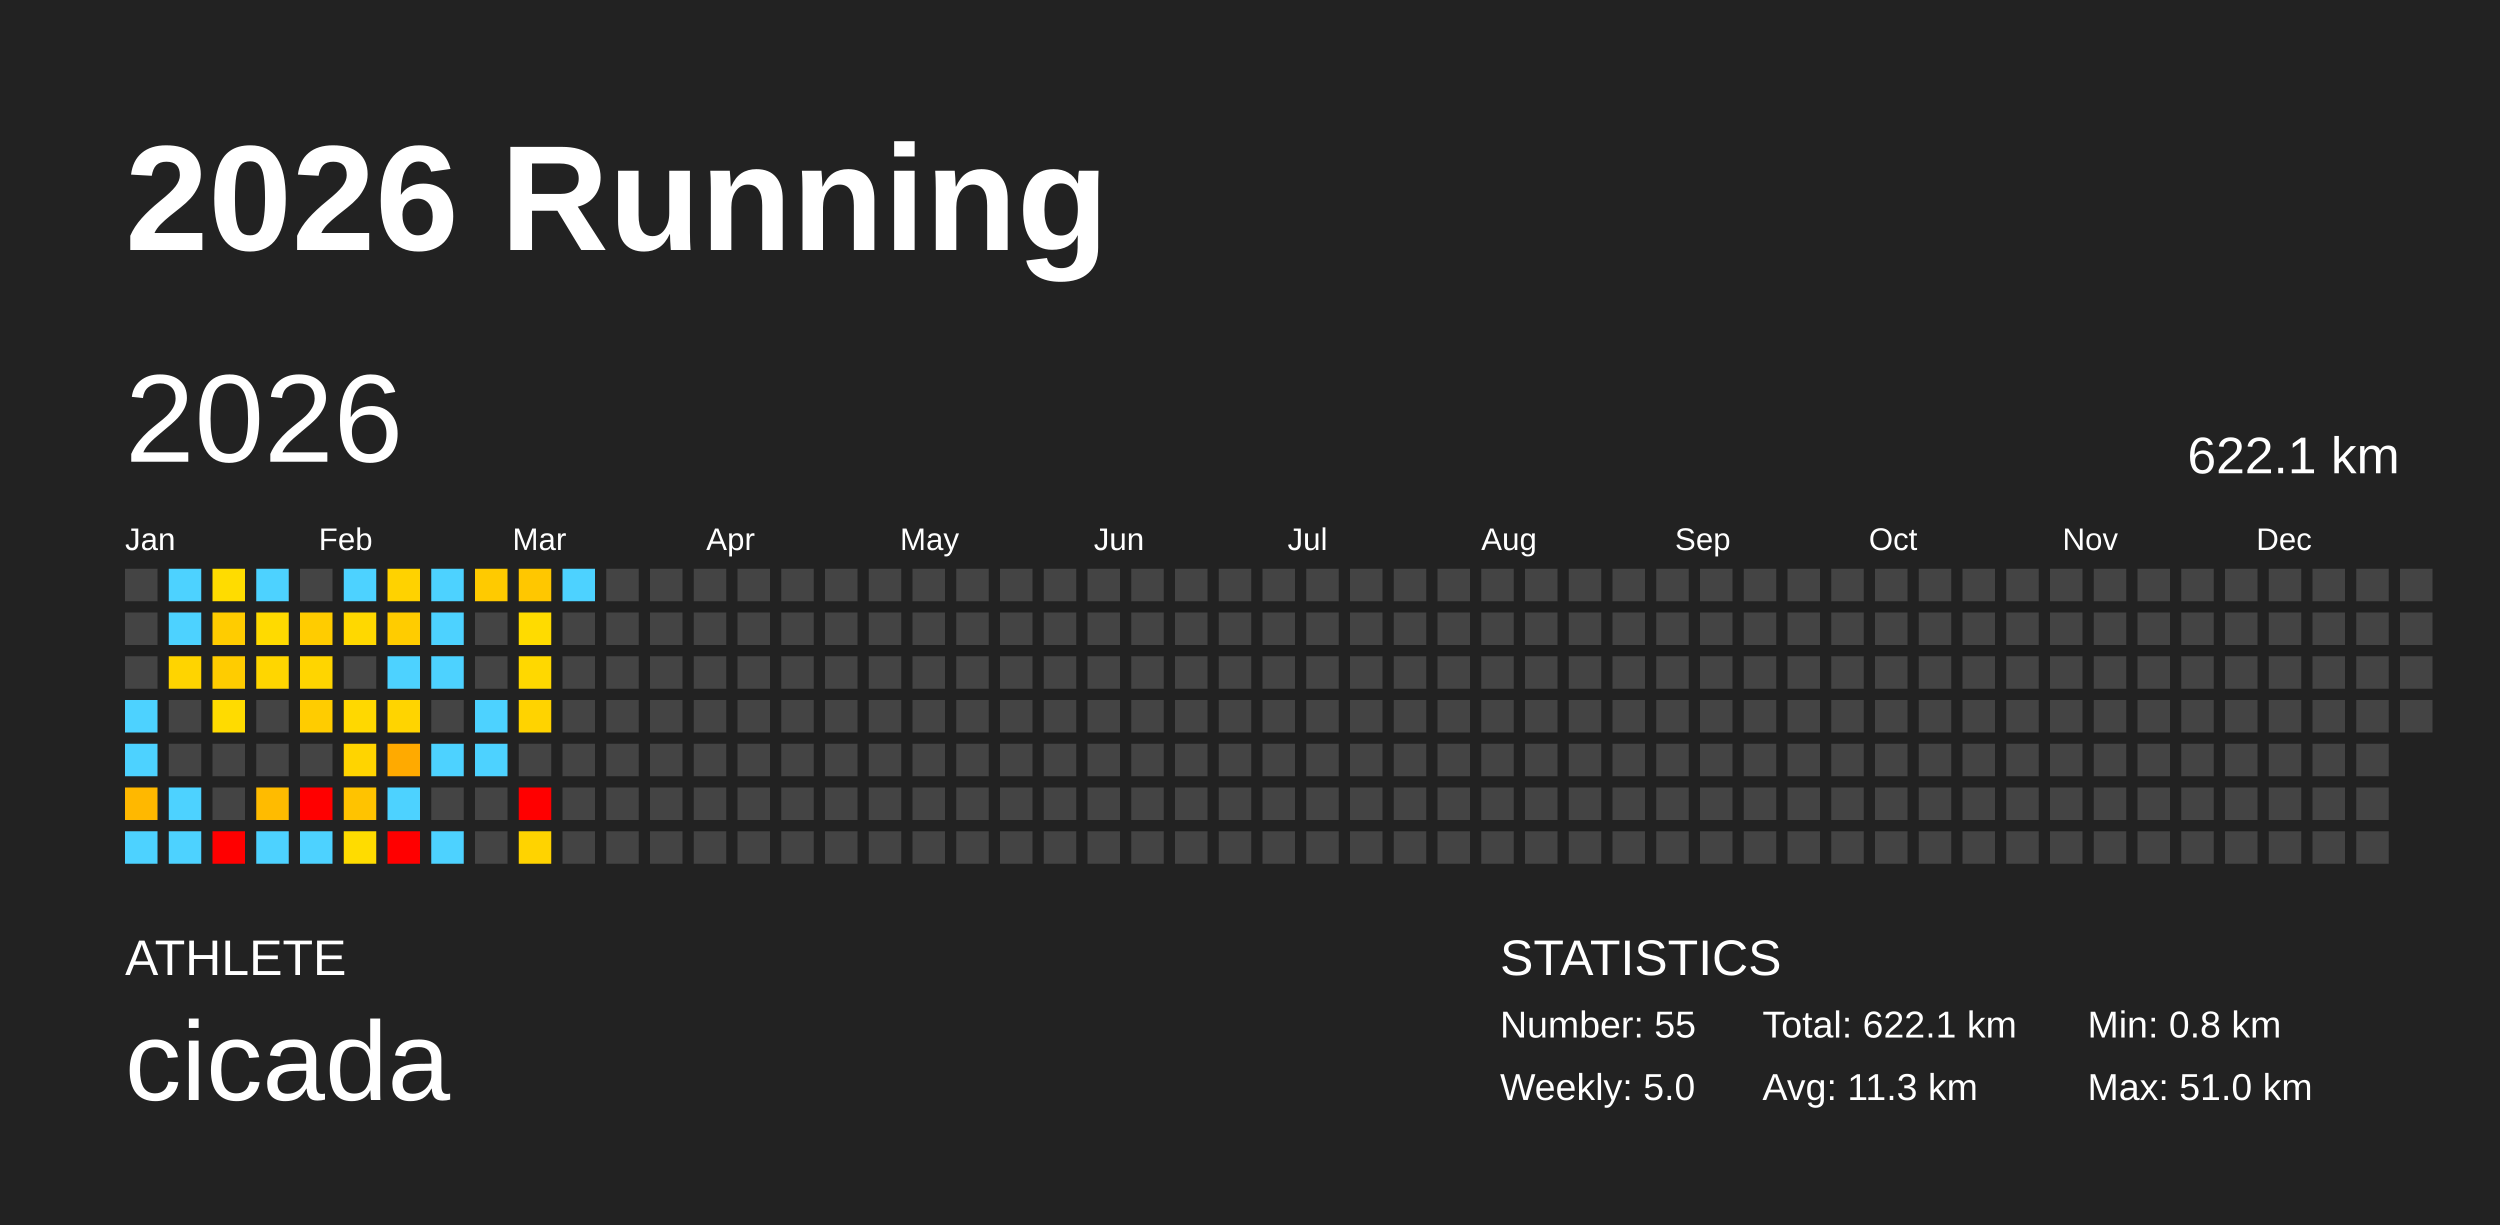
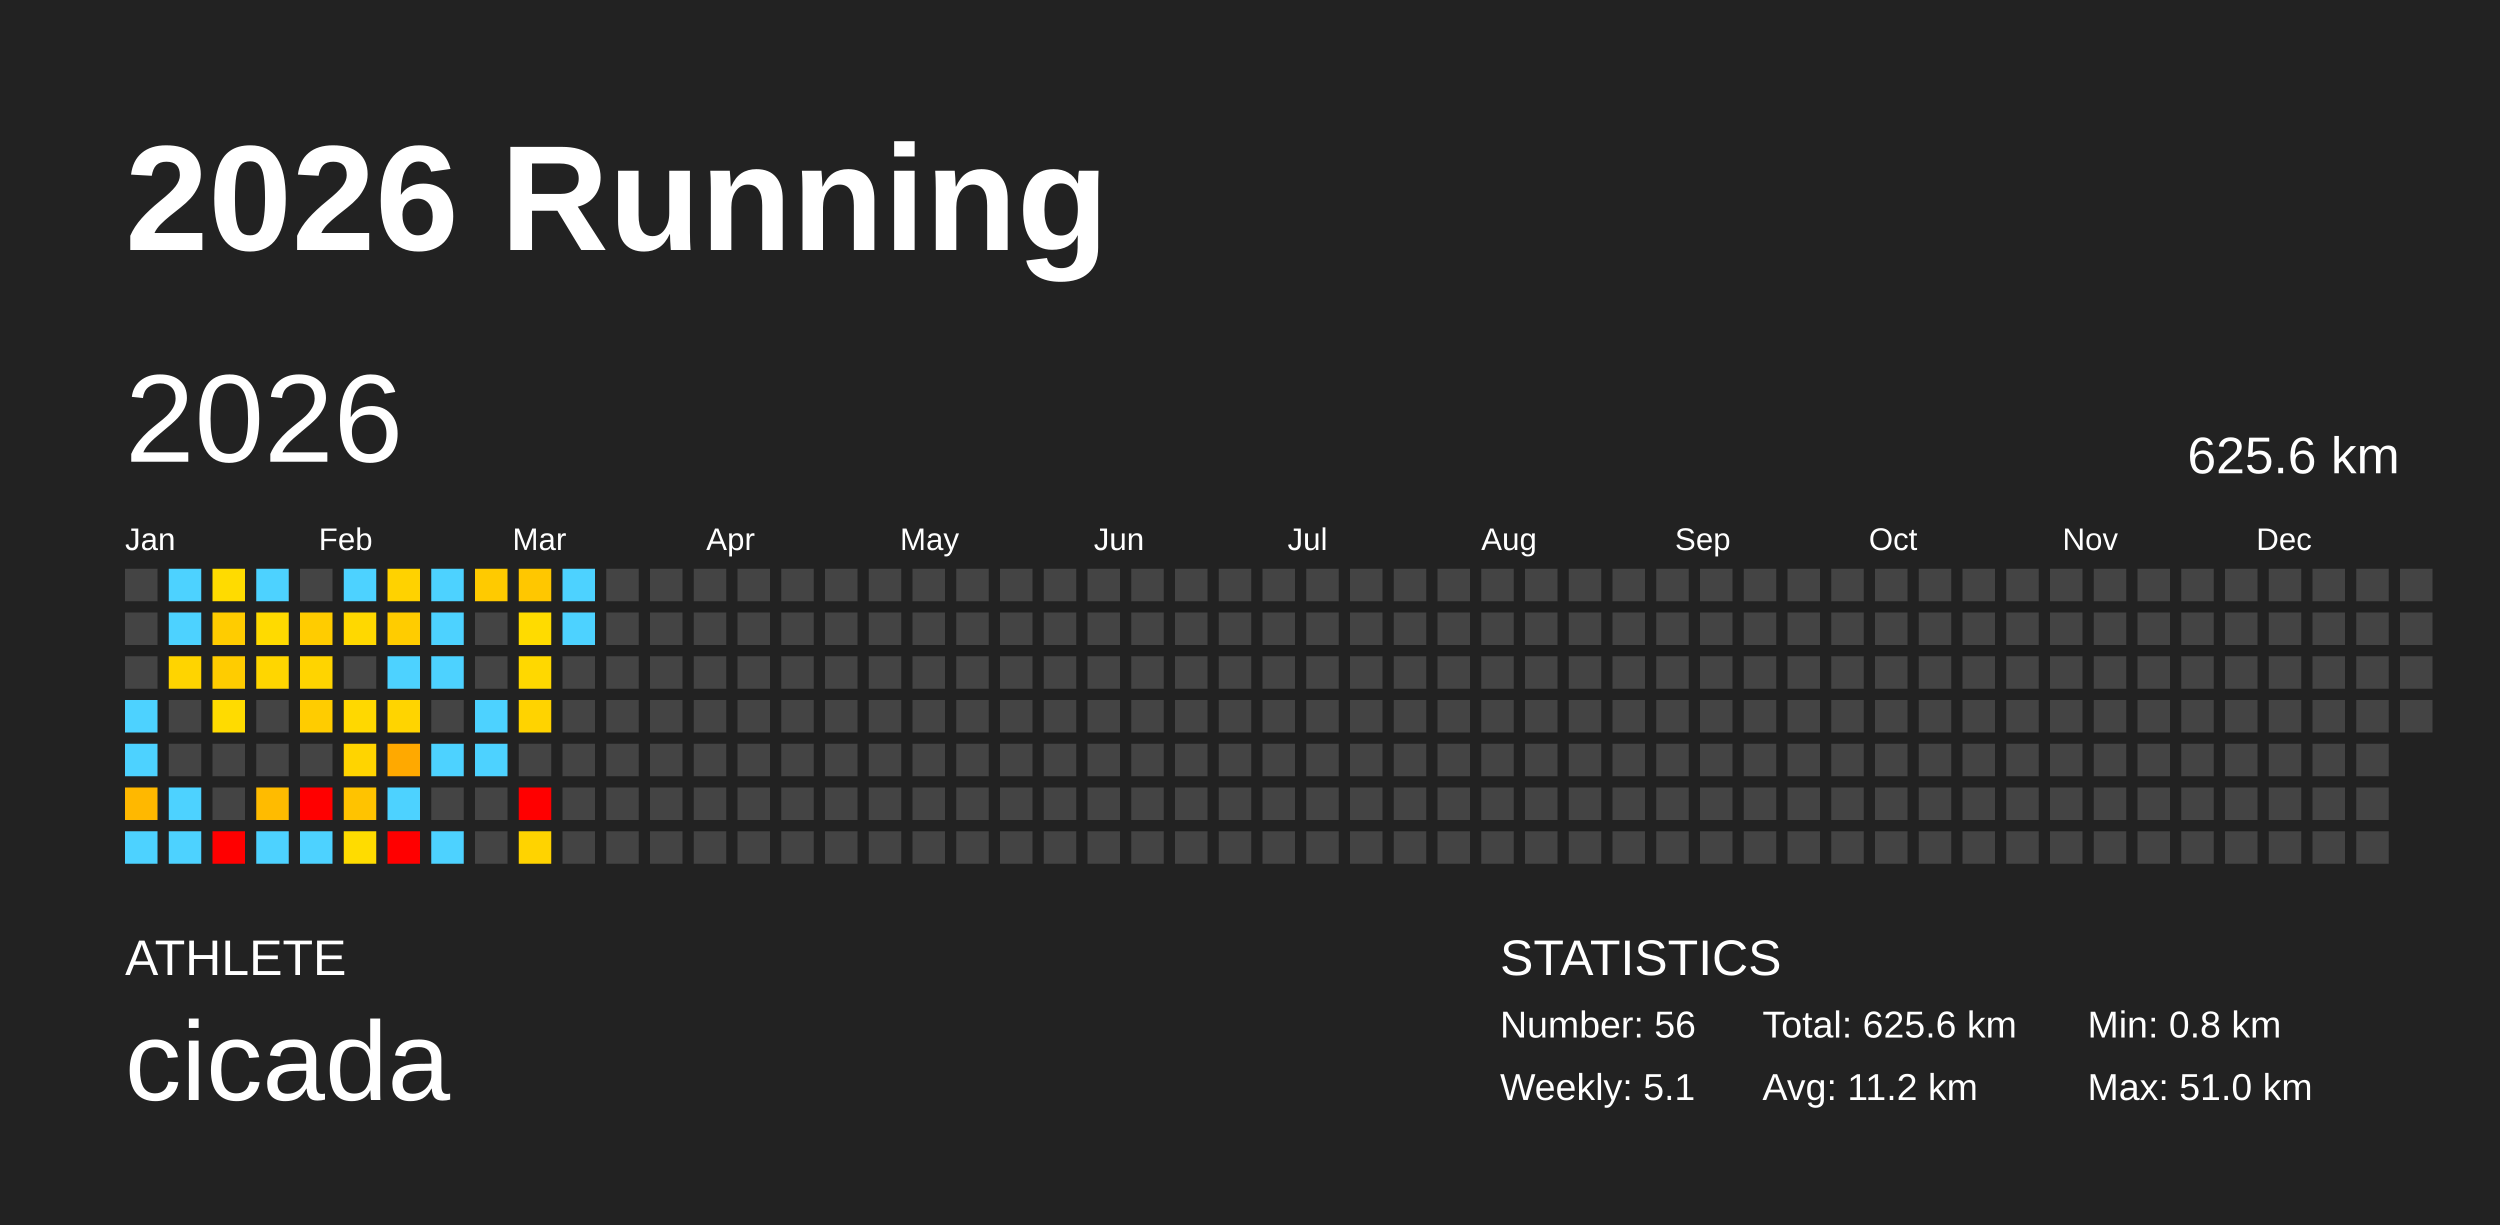
<svg xmlns="http://www.w3.org/2000/svg" baseProfile="full" height="98mm" version="1.1" viewBox="0,0,200,98" width="200mm">
  <defs />
  <rect fill="#222222" height="98" width="200" x="0" y="0" />
  <text fill="#FFFFFF" style="font-size:12px; font-family:Arial; font-weight:bold;" x="10" y="20">2026 Running</text>
  <text fill="#FFFFFF" style="font-size:4px; font-family:Arial" x="10" y="78">ATHLETE</text>
  <text fill="#FFFFFF" style="font-size:9px; font-family:Arial" x="10" y="88">cicada</text>
  <text fill="#FFFFFF" style="font-size:4px; font-family:Arial" x="120" y="78">STATISTICS</text>
-   <text fill="#FFFFFF" style="font-size:3px; font-family:Arial" x="120" y="83">Number: 55</text>
-   <text fill="#FFFFFF" style="font-size:3px; font-family:Arial" x="120" y="88">Weekly: 5.0</text>
-   <text fill="#FFFFFF" style="font-size:3px; font-family:Arial" x="141" y="83">Total: 622.1 km</text>
-   <text fill="#FFFFFF" style="font-size:3px; font-family:Arial" x="141" y="88">Avg: 11.3 km</text>
+   <text fill="#FFFFFF" style="font-size:3px; font-family:Arial" x="120" y="83">Number: 56</text>
+   <text fill="#FFFFFF" style="font-size:3px; font-family:Arial" x="120" y="88">Weekly: 5.1</text>
+   <text fill="#FFFFFF" style="font-size:3px; font-family:Arial" x="141" y="83">Total: 625.6 km</text>
+   <text fill="#FFFFFF" style="font-size:3px; font-family:Arial" x="141" y="88">Avg: 11.2 km</text>
  <text fill="#FFFFFF" style="font-size:3px; font-family:Arial" x="167" y="83">Min: 0.8 km</text>
  <text fill="#FFFFFF" style="font-size:3px; font-family:Arial" x="167" y="88">Max: 51.0 km</text>
  <text dominant-baseline="hanging" fill="#FFFFFF" style="font-size:10.0px; font-family:Arial;" x="10" y="30">2026</text>
-   <text dominant-baseline="hanging" fill="#FFFFFF" style="font-size:4.125px; font-family:Arial;" x="175" y="35">622.1 km</text>
+   <text dominant-baseline="hanging" fill="#FFFFFF" style="font-size:4.125px; font-family:Arial;" x="175" y="35">625.6 km</text>
  <text fill="#FFFFFF" style="font-size:2.5px; font-family:Arial" x="10.0" y="44">Jan</text>
  <text fill="#FFFFFF" style="font-size:2.5px; font-family:Arial" x="25.5" y="44">Feb</text>
  <text fill="#FFFFFF" style="font-size:2.5px; font-family:Arial" x="41.0" y="44">Mar</text>
  <text fill="#FFFFFF" style="font-size:2.5px; font-family:Arial" x="56.5" y="44">Apr</text>
  <text fill="#FFFFFF" style="font-size:2.5px; font-family:Arial" x="72.0" y="44">May</text>
  <text fill="#FFFFFF" style="font-size:2.5px; font-family:Arial" x="87.5" y="44">Jun</text>
  <text fill="#FFFFFF" style="font-size:2.5px; font-family:Arial" x="103.0" y="44">Jul</text>
  <text fill="#FFFFFF" style="font-size:2.5px; font-family:Arial" x="118.5" y="44">Aug</text>
  <text fill="#FFFFFF" style="font-size:2.5px; font-family:Arial" x="134.0" y="44">Sep</text>
  <text fill="#FFFFFF" style="font-size:2.5px; font-family:Arial" x="149.5" y="44">Oct</text>
  <text fill="#FFFFFF" style="font-size:2.5px; font-family:Arial" x="165.0" y="44">Nov</text>
  <text fill="#FFFFFF" style="font-size:2.5px; font-family:Arial" x="180.5" y="44">Dec</text>
  <rect fill="#444444" height="2.6" width="2.6" x="10.0" y="45.5" />
  <rect fill="#444444" height="2.6" width="2.6" x="10.0" y="49.0" />
  <rect fill="#444444" height="2.6" width="2.6" x="10.0" y="52.5" />
  <rect fill="#4dd2ff" height="2.6" width="2.6" x="10.0" y="56.0" />
  <rect fill="#4dd2ff" height="2.6" width="2.6" x="10.0" y="59.5" />
  <rect fill="#ffb800" height="2.6" width="2.6" x="10.0" y="63.0" />
  <rect fill="#4dd2ff" height="2.6" width="2.6" x="10.0" y="66.5" />
  <rect fill="#4dd2ff" height="2.6" width="2.6" x="13.5" y="45.5" />
  <rect fill="#4dd2ff" height="2.6" width="2.6" x="13.5" y="49.0" />
  <rect fill="#ffd400" height="2.6" width="2.6" x="13.5" y="52.5" />
  <rect fill="#444444" height="2.6" width="2.6" x="13.5" y="56.0" />
  <rect fill="#444444" height="2.6" width="2.6" x="13.5" y="59.5" />
  <rect fill="#4dd2ff" height="2.6" width="2.6" x="13.5" y="63.0" />
  <rect fill="#4dd2ff" height="2.6" width="2.6" x="13.5" y="66.5" />
-   <rect fill="#ffdc00" height="2.6" width="2.6" x="17.0" y="45.5" />
+   <rect fill="#ffdb00" height="2.6" width="2.6" x="17.0" y="45.5" />
  <rect fill="#ffcc00" height="2.6" width="2.6" x="17.0" y="49.0" />
  <rect fill="#ffcc00" height="2.6" width="2.6" x="17.0" y="52.5" />
  <rect fill="#ffdb00" height="2.6" width="2.6" x="17.0" y="56.0" />
  <rect fill="#444444" height="2.6" width="2.6" x="17.0" y="59.5" />
  <rect fill="#444444" height="2.6" width="2.6" x="17.0" y="63.0" />
  <rect fill="red" height="2.6" width="2.6" x="17.0" y="66.5" />
  <rect fill="#4dd2ff" height="2.6" width="2.6" x="20.5" y="45.5" />
  <rect fill="#ffda00" height="2.6" width="2.6" x="20.5" y="49.0" />
  <rect fill="#ffd600" height="2.6" width="2.6" x="20.5" y="52.5" />
  <rect fill="#444444" height="2.6" width="2.6" x="20.5" y="56.0" />
  <rect fill="#444444" height="2.6" width="2.6" x="20.5" y="59.5" />
  <rect fill="#ffbb00" height="2.6" width="2.6" x="20.5" y="63.0" />
  <rect fill="#4dd2ff" height="2.6" width="2.6" x="20.5" y="66.5" />
  <rect fill="#444444" height="2.6" width="2.6" x="24.0" y="45.5" />
  <rect fill="#ffcc00" height="2.6" width="2.6" x="24.0" y="49.0" />
-   <rect fill="#ffd500" height="2.6" width="2.6" x="24.0" y="52.5" />
+   <rect fill="#ffd400" height="2.6" width="2.6" x="24.0" y="52.5" />
  <rect fill="#ffcc00" height="2.6" width="2.6" x="24.0" y="56.0" />
  <rect fill="#444444" height="2.6" width="2.6" x="24.0" y="59.5" />
  <rect fill="red" height="2.6" width="2.6" x="24.0" y="63.0" />
  <rect fill="#4dd2ff" height="2.6" width="2.6" x="24.0" y="66.5" />
  <rect fill="#4dd2ff" height="2.6" width="2.6" x="27.5" y="45.5" />
  <rect fill="#ffd800" height="2.6" width="2.6" x="27.5" y="49.0" />
  <rect fill="#444444" height="2.6" width="2.6" x="27.5" y="52.5" />
  <rect fill="#ffd800" height="2.6" width="2.6" x="27.5" y="56.0" />
  <rect fill="#ffd400" height="2.6" width="2.6" x="27.5" y="59.5" />
  <rect fill="#ffc300" height="2.6" width="2.6" x="27.5" y="63.0" />
  <rect fill="#ffdc00" height="2.6" width="2.6" x="27.5" y="66.5" />
  <rect fill="#ffd200" height="2.6" width="2.6" x="31.0" y="45.5" />
  <rect fill="#ffcc00" height="2.6" width="2.6" x="31.0" y="49.0" />
  <rect fill="#4dd2ff" height="2.6" width="2.6" x="31.0" y="52.5" />
  <rect fill="#ffd400" height="2.6" width="2.6" x="31.0" y="56.0" />
-   <rect fill="#ffaa00" height="2.6" width="2.6" x="31.0" y="59.5" />
+   <rect fill="#ffa900" height="2.6" width="2.6" x="31.0" y="59.5" />
  <rect fill="#4dd2ff" height="2.6" width="2.6" x="31.0" y="63.0" />
  <rect fill="red" height="2.6" width="2.6" x="31.0" y="66.5" />
  <rect fill="#4dd2ff" height="2.6" width="2.6" x="34.5" y="45.5" />
  <rect fill="#4dd2ff" height="2.6" width="2.6" x="34.5" y="49.0" />
  <rect fill="#4dd2ff" height="2.6" width="2.6" x="34.5" y="52.5" />
  <rect fill="#444444" height="2.6" width="2.6" x="34.5" y="56.0" />
  <rect fill="#4dd2ff" height="2.6" width="2.6" x="34.5" y="59.5" />
  <rect fill="#444444" height="2.6" width="2.6" x="34.5" y="63.0" />
  <rect fill="#4dd2ff" height="2.6" width="2.6" x="34.5" y="66.5" />
  <rect fill="#ffca00" height="2.6" width="2.6" x="38.0" y="45.5" />
  <rect fill="#444444" height="2.6" width="2.6" x="38.0" y="49.0" />
  <rect fill="#444444" height="2.6" width="2.6" x="38.0" y="52.5" />
  <rect fill="#4dd2ff" height="2.6" width="2.6" x="38.0" y="56.0" />
  <rect fill="#4dd2ff" height="2.6" width="2.6" x="38.0" y="59.5" />
  <rect fill="#444444" height="2.6" width="2.6" x="38.0" y="63.0" />
  <rect fill="#444444" height="2.6" width="2.6" x="38.0" y="66.5" />
  <rect fill="#ffc700" height="2.6" width="2.6" x="41.5" y="45.5" />
  <rect fill="#ffdb00" height="2.6" width="2.6" x="41.5" y="49.0" />
  <rect fill="#ffd800" height="2.6" width="2.6" x="41.5" y="52.5" />
  <rect fill="#ffd300" height="2.6" width="2.6" x="41.5" y="56.0" />
  <rect fill="#444444" height="2.6" width="2.6" x="41.5" y="59.5" />
  <rect fill="red" height="2.6" width="2.6" x="41.5" y="63.0" />
  <rect fill="#ffd300" height="2.6" width="2.6" x="41.5" y="66.5" />
  <rect fill="#4dd2ff" height="2.6" width="2.6" x="45.0" y="45.5" />
-   <rect fill="#444444" height="2.6" width="2.6" x="45.0" y="49.0" />
+   <rect fill="#4dd2ff" height="2.6" width="2.6" x="45.0" y="49.0" />
  <rect fill="#444444" height="2.6" width="2.6" x="45.0" y="52.5" />
  <rect fill="#444444" height="2.6" width="2.6" x="45.0" y="56.0" />
  <rect fill="#444444" height="2.6" width="2.6" x="45.0" y="59.5" />
  <rect fill="#444444" height="2.6" width="2.6" x="45.0" y="63.0" />
  <rect fill="#444444" height="2.6" width="2.6" x="45.0" y="66.5" />
  <rect fill="#444444" height="2.6" width="2.6" x="48.5" y="45.5" />
  <rect fill="#444444" height="2.6" width="2.6" x="48.5" y="49.0" />
  <rect fill="#444444" height="2.6" width="2.6" x="48.5" y="52.5" />
  <rect fill="#444444" height="2.6" width="2.6" x="48.5" y="56.0" />
  <rect fill="#444444" height="2.6" width="2.6" x="48.5" y="59.5" />
  <rect fill="#444444" height="2.6" width="2.6" x="48.5" y="63.0" />
  <rect fill="#444444" height="2.6" width="2.6" x="48.5" y="66.5" />
  <rect fill="#444444" height="2.6" width="2.6" x="52.0" y="45.5" />
  <rect fill="#444444" height="2.6" width="2.6" x="52.0" y="49.0" />
  <rect fill="#444444" height="2.6" width="2.6" x="52.0" y="52.5" />
  <rect fill="#444444" height="2.6" width="2.6" x="52.0" y="56.0" />
  <rect fill="#444444" height="2.6" width="2.6" x="52.0" y="59.5" />
  <rect fill="#444444" height="2.6" width="2.6" x="52.0" y="63.0" />
  <rect fill="#444444" height="2.6" width="2.6" x="52.0" y="66.5" />
  <rect fill="#444444" height="2.6" width="2.6" x="55.5" y="45.5" />
  <rect fill="#444444" height="2.6" width="2.6" x="55.5" y="49.0" />
  <rect fill="#444444" height="2.6" width="2.6" x="55.5" y="52.5" />
  <rect fill="#444444" height="2.6" width="2.6" x="55.5" y="56.0" />
  <rect fill="#444444" height="2.6" width="2.6" x="55.5" y="59.5" />
  <rect fill="#444444" height="2.6" width="2.6" x="55.5" y="63.0" />
  <rect fill="#444444" height="2.6" width="2.6" x="55.5" y="66.5" />
  <rect fill="#444444" height="2.6" width="2.6" x="59.0" y="45.5" />
  <rect fill="#444444" height="2.6" width="2.6" x="59.0" y="49.0" />
  <rect fill="#444444" height="2.6" width="2.6" x="59.0" y="52.5" />
  <rect fill="#444444" height="2.6" width="2.6" x="59.0" y="56.0" />
  <rect fill="#444444" height="2.6" width="2.6" x="59.0" y="59.5" />
  <rect fill="#444444" height="2.6" width="2.6" x="59.0" y="63.0" />
  <rect fill="#444444" height="2.6" width="2.6" x="59.0" y="66.5" />
  <rect fill="#444444" height="2.6" width="2.6" x="62.5" y="45.5" />
  <rect fill="#444444" height="2.6" width="2.6" x="62.5" y="49.0" />
  <rect fill="#444444" height="2.6" width="2.6" x="62.5" y="52.5" />
  <rect fill="#444444" height="2.6" width="2.6" x="62.5" y="56.0" />
  <rect fill="#444444" height="2.6" width="2.6" x="62.5" y="59.5" />
  <rect fill="#444444" height="2.6" width="2.6" x="62.5" y="63.0" />
  <rect fill="#444444" height="2.6" width="2.6" x="62.5" y="66.5" />
  <rect fill="#444444" height="2.6" width="2.6" x="66.0" y="45.5" />
  <rect fill="#444444" height="2.6" width="2.6" x="66.0" y="49.0" />
  <rect fill="#444444" height="2.6" width="2.6" x="66.0" y="52.5" />
  <rect fill="#444444" height="2.6" width="2.6" x="66.0" y="56.0" />
  <rect fill="#444444" height="2.6" width="2.6" x="66.0" y="59.5" />
  <rect fill="#444444" height="2.6" width="2.6" x="66.0" y="63.0" />
  <rect fill="#444444" height="2.6" width="2.6" x="66.0" y="66.5" />
  <rect fill="#444444" height="2.6" width="2.6" x="69.5" y="45.5" />
  <rect fill="#444444" height="2.6" width="2.6" x="69.5" y="49.0" />
  <rect fill="#444444" height="2.6" width="2.6" x="69.5" y="52.5" />
  <rect fill="#444444" height="2.6" width="2.6" x="69.5" y="56.0" />
  <rect fill="#444444" height="2.6" width="2.6" x="69.5" y="59.5" />
  <rect fill="#444444" height="2.6" width="2.6" x="69.5" y="63.0" />
  <rect fill="#444444" height="2.6" width="2.6" x="69.5" y="66.5" />
  <rect fill="#444444" height="2.6" width="2.6" x="73.0" y="45.5" />
  <rect fill="#444444" height="2.6" width="2.6" x="73.0" y="49.0" />
  <rect fill="#444444" height="2.6" width="2.6" x="73.0" y="52.5" />
  <rect fill="#444444" height="2.6" width="2.6" x="73.0" y="56.0" />
  <rect fill="#444444" height="2.6" width="2.6" x="73.0" y="59.5" />
  <rect fill="#444444" height="2.6" width="2.6" x="73.0" y="63.0" />
  <rect fill="#444444" height="2.6" width="2.6" x="73.0" y="66.5" />
  <rect fill="#444444" height="2.6" width="2.6" x="76.5" y="45.5" />
  <rect fill="#444444" height="2.6" width="2.6" x="76.5" y="49.0" />
  <rect fill="#444444" height="2.6" width="2.6" x="76.5" y="52.5" />
  <rect fill="#444444" height="2.6" width="2.6" x="76.5" y="56.0" />
  <rect fill="#444444" height="2.6" width="2.6" x="76.5" y="59.5" />
  <rect fill="#444444" height="2.6" width="2.6" x="76.5" y="63.0" />
  <rect fill="#444444" height="2.6" width="2.6" x="76.5" y="66.5" />
  <rect fill="#444444" height="2.6" width="2.6" x="80.0" y="45.5" />
  <rect fill="#444444" height="2.6" width="2.6" x="80.0" y="49.0" />
  <rect fill="#444444" height="2.6" width="2.6" x="80.0" y="52.5" />
  <rect fill="#444444" height="2.6" width="2.6" x="80.0" y="56.0" />
  <rect fill="#444444" height="2.6" width="2.6" x="80.0" y="59.5" />
  <rect fill="#444444" height="2.6" width="2.6" x="80.0" y="63.0" />
  <rect fill="#444444" height="2.6" width="2.6" x="80.0" y="66.5" />
  <rect fill="#444444" height="2.6" width="2.6" x="83.5" y="45.5" />
  <rect fill="#444444" height="2.6" width="2.6" x="83.5" y="49.0" />
  <rect fill="#444444" height="2.6" width="2.6" x="83.5" y="52.5" />
  <rect fill="#444444" height="2.6" width="2.6" x="83.5" y="56.0" />
  <rect fill="#444444" height="2.6" width="2.6" x="83.5" y="59.5" />
  <rect fill="#444444" height="2.6" width="2.6" x="83.5" y="63.0" />
  <rect fill="#444444" height="2.6" width="2.6" x="83.5" y="66.5" />
  <rect fill="#444444" height="2.6" width="2.6" x="87.0" y="45.5" />
  <rect fill="#444444" height="2.6" width="2.6" x="87.0" y="49.0" />
  <rect fill="#444444" height="2.6" width="2.6" x="87.0" y="52.5" />
  <rect fill="#444444" height="2.6" width="2.6" x="87.0" y="56.0" />
  <rect fill="#444444" height="2.6" width="2.6" x="87.0" y="59.5" />
  <rect fill="#444444" height="2.6" width="2.6" x="87.0" y="63.0" />
  <rect fill="#444444" height="2.6" width="2.6" x="87.0" y="66.5" />
  <rect fill="#444444" height="2.6" width="2.6" x="90.5" y="45.5" />
  <rect fill="#444444" height="2.6" width="2.6" x="90.5" y="49.0" />
  <rect fill="#444444" height="2.6" width="2.6" x="90.5" y="52.5" />
  <rect fill="#444444" height="2.6" width="2.6" x="90.5" y="56.0" />
  <rect fill="#444444" height="2.6" width="2.6" x="90.5" y="59.5" />
  <rect fill="#444444" height="2.6" width="2.6" x="90.5" y="63.0" />
  <rect fill="#444444" height="2.6" width="2.6" x="90.5" y="66.5" />
  <rect fill="#444444" height="2.6" width="2.6" x="94.0" y="45.5" />
  <rect fill="#444444" height="2.6" width="2.6" x="94.0" y="49.0" />
  <rect fill="#444444" height="2.6" width="2.6" x="94.0" y="52.5" />
  <rect fill="#444444" height="2.6" width="2.6" x="94.0" y="56.0" />
  <rect fill="#444444" height="2.6" width="2.6" x="94.0" y="59.5" />
  <rect fill="#444444" height="2.6" width="2.6" x="94.0" y="63.0" />
  <rect fill="#444444" height="2.6" width="2.6" x="94.0" y="66.5" />
  <rect fill="#444444" height="2.6" width="2.6" x="97.5" y="45.5" />
  <rect fill="#444444" height="2.6" width="2.6" x="97.5" y="49.0" />
  <rect fill="#444444" height="2.6" width="2.6" x="97.5" y="52.5" />
  <rect fill="#444444" height="2.6" width="2.6" x="97.5" y="56.0" />
  <rect fill="#444444" height="2.6" width="2.6" x="97.5" y="59.5" />
  <rect fill="#444444" height="2.6" width="2.6" x="97.5" y="63.0" />
  <rect fill="#444444" height="2.6" width="2.6" x="97.5" y="66.5" />
  <rect fill="#444444" height="2.6" width="2.6" x="101.0" y="45.5" />
  <rect fill="#444444" height="2.6" width="2.6" x="101.0" y="49.0" />
  <rect fill="#444444" height="2.6" width="2.6" x="101.0" y="52.5" />
  <rect fill="#444444" height="2.6" width="2.6" x="101.0" y="56.0" />
  <rect fill="#444444" height="2.6" width="2.6" x="101.0" y="59.5" />
  <rect fill="#444444" height="2.6" width="2.6" x="101.0" y="63.0" />
  <rect fill="#444444" height="2.6" width="2.6" x="101.0" y="66.5" />
  <rect fill="#444444" height="2.6" width="2.6" x="104.5" y="45.5" />
  <rect fill="#444444" height="2.6" width="2.6" x="104.5" y="49.0" />
  <rect fill="#444444" height="2.6" width="2.6" x="104.5" y="52.5" />
  <rect fill="#444444" height="2.6" width="2.6" x="104.5" y="56.0" />
  <rect fill="#444444" height="2.6" width="2.6" x="104.5" y="59.5" />
  <rect fill="#444444" height="2.6" width="2.6" x="104.5" y="63.0" />
  <rect fill="#444444" height="2.6" width="2.6" x="104.5" y="66.5" />
  <rect fill="#444444" height="2.6" width="2.6" x="108.0" y="45.5" />
  <rect fill="#444444" height="2.6" width="2.6" x="108.0" y="49.0" />
  <rect fill="#444444" height="2.6" width="2.6" x="108.0" y="52.5" />
  <rect fill="#444444" height="2.6" width="2.6" x="108.0" y="56.0" />
  <rect fill="#444444" height="2.6" width="2.6" x="108.0" y="59.5" />
  <rect fill="#444444" height="2.6" width="2.6" x="108.0" y="63.0" />
  <rect fill="#444444" height="2.6" width="2.6" x="108.0" y="66.5" />
  <rect fill="#444444" height="2.6" width="2.6" x="111.5" y="45.5" />
  <rect fill="#444444" height="2.6" width="2.6" x="111.5" y="49.0" />
  <rect fill="#444444" height="2.6" width="2.6" x="111.5" y="52.5" />
  <rect fill="#444444" height="2.6" width="2.6" x="111.5" y="56.0" />
  <rect fill="#444444" height="2.6" width="2.6" x="111.5" y="59.5" />
  <rect fill="#444444" height="2.6" width="2.6" x="111.5" y="63.0" />
  <rect fill="#444444" height="2.6" width="2.6" x="111.5" y="66.5" />
  <rect fill="#444444" height="2.6" width="2.6" x="115.0" y="45.5" />
  <rect fill="#444444" height="2.6" width="2.6" x="115.0" y="49.0" />
  <rect fill="#444444" height="2.6" width="2.6" x="115.0" y="52.5" />
  <rect fill="#444444" height="2.6" width="2.6" x="115.0" y="56.0" />
  <rect fill="#444444" height="2.6" width="2.6" x="115.0" y="59.5" />
  <rect fill="#444444" height="2.6" width="2.6" x="115.0" y="63.0" />
  <rect fill="#444444" height="2.6" width="2.6" x="115.0" y="66.5" />
  <rect fill="#444444" height="2.6" width="2.6" x="118.5" y="45.5" />
  <rect fill="#444444" height="2.6" width="2.6" x="118.5" y="49.0" />
  <rect fill="#444444" height="2.6" width="2.6" x="118.5" y="52.5" />
  <rect fill="#444444" height="2.6" width="2.6" x="118.5" y="56.0" />
  <rect fill="#444444" height="2.6" width="2.6" x="118.5" y="59.5" />
  <rect fill="#444444" height="2.6" width="2.6" x="118.5" y="63.0" />
  <rect fill="#444444" height="2.6" width="2.6" x="118.5" y="66.5" />
  <rect fill="#444444" height="2.6" width="2.6" x="122.0" y="45.5" />
  <rect fill="#444444" height="2.6" width="2.6" x="122.0" y="49.0" />
  <rect fill="#444444" height="2.6" width="2.6" x="122.0" y="52.5" />
  <rect fill="#444444" height="2.6" width="2.6" x="122.0" y="56.0" />
  <rect fill="#444444" height="2.6" width="2.6" x="122.0" y="59.5" />
  <rect fill="#444444" height="2.6" width="2.6" x="122.0" y="63.0" />
  <rect fill="#444444" height="2.6" width="2.6" x="122.0" y="66.5" />
  <rect fill="#444444" height="2.6" width="2.6" x="125.5" y="45.5" />
  <rect fill="#444444" height="2.6" width="2.6" x="125.5" y="49.0" />
  <rect fill="#444444" height="2.6" width="2.6" x="125.5" y="52.5" />
  <rect fill="#444444" height="2.6" width="2.6" x="125.5" y="56.0" />
  <rect fill="#444444" height="2.6" width="2.6" x="125.5" y="59.5" />
  <rect fill="#444444" height="2.6" width="2.6" x="125.5" y="63.0" />
  <rect fill="#444444" height="2.6" width="2.6" x="125.5" y="66.5" />
  <rect fill="#444444" height="2.6" width="2.6" x="129.0" y="45.5" />
  <rect fill="#444444" height="2.6" width="2.6" x="129.0" y="49.0" />
  <rect fill="#444444" height="2.6" width="2.6" x="129.0" y="52.5" />
  <rect fill="#444444" height="2.6" width="2.6" x="129.0" y="56.0" />
  <rect fill="#444444" height="2.6" width="2.6" x="129.0" y="59.5" />
  <rect fill="#444444" height="2.6" width="2.6" x="129.0" y="63.0" />
  <rect fill="#444444" height="2.6" width="2.6" x="129.0" y="66.5" />
  <rect fill="#444444" height="2.6" width="2.6" x="132.5" y="45.5" />
  <rect fill="#444444" height="2.6" width="2.6" x="132.5" y="49.0" />
  <rect fill="#444444" height="2.6" width="2.6" x="132.5" y="52.5" />
  <rect fill="#444444" height="2.6" width="2.6" x="132.5" y="56.0" />
  <rect fill="#444444" height="2.6" width="2.6" x="132.5" y="59.5" />
  <rect fill="#444444" height="2.6" width="2.6" x="132.5" y="63.0" />
  <rect fill="#444444" height="2.6" width="2.6" x="132.5" y="66.5" />
  <rect fill="#444444" height="2.6" width="2.6" x="136.0" y="45.5" />
  <rect fill="#444444" height="2.6" width="2.6" x="136.0" y="49.0" />
  <rect fill="#444444" height="2.6" width="2.6" x="136.0" y="52.5" />
  <rect fill="#444444" height="2.6" width="2.6" x="136.0" y="56.0" />
  <rect fill="#444444" height="2.6" width="2.6" x="136.0" y="59.5" />
  <rect fill="#444444" height="2.6" width="2.6" x="136.0" y="63.0" />
  <rect fill="#444444" height="2.6" width="2.6" x="136.0" y="66.5" />
  <rect fill="#444444" height="2.6" width="2.6" x="139.5" y="45.5" />
  <rect fill="#444444" height="2.6" width="2.6" x="139.5" y="49.0" />
  <rect fill="#444444" height="2.6" width="2.6" x="139.5" y="52.5" />
  <rect fill="#444444" height="2.6" width="2.6" x="139.5" y="56.0" />
  <rect fill="#444444" height="2.6" width="2.6" x="139.5" y="59.5" />
  <rect fill="#444444" height="2.6" width="2.6" x="139.5" y="63.0" />
  <rect fill="#444444" height="2.6" width="2.6" x="139.5" y="66.5" />
  <rect fill="#444444" height="2.6" width="2.6" x="143.0" y="45.5" />
  <rect fill="#444444" height="2.6" width="2.6" x="143.0" y="49.0" />
  <rect fill="#444444" height="2.6" width="2.6" x="143.0" y="52.5" />
  <rect fill="#444444" height="2.6" width="2.6" x="143.0" y="56.0" />
  <rect fill="#444444" height="2.6" width="2.6" x="143.0" y="59.5" />
  <rect fill="#444444" height="2.6" width="2.6" x="143.0" y="63.0" />
  <rect fill="#444444" height="2.6" width="2.6" x="143.0" y="66.5" />
  <rect fill="#444444" height="2.6" width="2.6" x="146.5" y="45.5" />
  <rect fill="#444444" height="2.6" width="2.6" x="146.5" y="49.0" />
  <rect fill="#444444" height="2.6" width="2.6" x="146.5" y="52.5" />
  <rect fill="#444444" height="2.6" width="2.6" x="146.5" y="56.0" />
  <rect fill="#444444" height="2.6" width="2.6" x="146.5" y="59.5" />
  <rect fill="#444444" height="2.6" width="2.6" x="146.5" y="63.0" />
  <rect fill="#444444" height="2.6" width="2.6" x="146.5" y="66.5" />
  <rect fill="#444444" height="2.6" width="2.6" x="150.0" y="45.5" />
  <rect fill="#444444" height="2.6" width="2.6" x="150.0" y="49.0" />
  <rect fill="#444444" height="2.6" width="2.6" x="150.0" y="52.5" />
  <rect fill="#444444" height="2.6" width="2.6" x="150.0" y="56.0" />
  <rect fill="#444444" height="2.6" width="2.6" x="150.0" y="59.5" />
  <rect fill="#444444" height="2.6" width="2.6" x="150.0" y="63.0" />
  <rect fill="#444444" height="2.6" width="2.6" x="150.0" y="66.5" />
  <rect fill="#444444" height="2.6" width="2.6" x="153.5" y="45.5" />
  <rect fill="#444444" height="2.6" width="2.6" x="153.5" y="49.0" />
  <rect fill="#444444" height="2.6" width="2.6" x="153.5" y="52.5" />
  <rect fill="#444444" height="2.6" width="2.6" x="153.5" y="56.0" />
  <rect fill="#444444" height="2.6" width="2.6" x="153.5" y="59.5" />
  <rect fill="#444444" height="2.6" width="2.6" x="153.5" y="63.0" />
  <rect fill="#444444" height="2.6" width="2.6" x="153.5" y="66.5" />
  <rect fill="#444444" height="2.6" width="2.6" x="157.0" y="45.5" />
  <rect fill="#444444" height="2.6" width="2.6" x="157.0" y="49.0" />
  <rect fill="#444444" height="2.6" width="2.6" x="157.0" y="52.5" />
  <rect fill="#444444" height="2.6" width="2.6" x="157.0" y="56.0" />
  <rect fill="#444444" height="2.6" width="2.6" x="157.0" y="59.5" />
  <rect fill="#444444" height="2.6" width="2.6" x="157.0" y="63.0" />
  <rect fill="#444444" height="2.6" width="2.6" x="157.0" y="66.5" />
  <rect fill="#444444" height="2.6" width="2.6" x="160.5" y="45.5" />
  <rect fill="#444444" height="2.6" width="2.6" x="160.5" y="49.0" />
  <rect fill="#444444" height="2.6" width="2.6" x="160.5" y="52.5" />
  <rect fill="#444444" height="2.6" width="2.6" x="160.5" y="56.0" />
  <rect fill="#444444" height="2.6" width="2.6" x="160.5" y="59.5" />
  <rect fill="#444444" height="2.6" width="2.6" x="160.5" y="63.0" />
  <rect fill="#444444" height="2.6" width="2.6" x="160.5" y="66.5" />
  <rect fill="#444444" height="2.6" width="2.6" x="164.0" y="45.5" />
  <rect fill="#444444" height="2.6" width="2.6" x="164.0" y="49.0" />
  <rect fill="#444444" height="2.6" width="2.6" x="164.0" y="52.5" />
  <rect fill="#444444" height="2.6" width="2.6" x="164.0" y="56.0" />
  <rect fill="#444444" height="2.6" width="2.6" x="164.0" y="59.5" />
  <rect fill="#444444" height="2.6" width="2.6" x="164.0" y="63.0" />
  <rect fill="#444444" height="2.6" width="2.6" x="164.0" y="66.5" />
  <rect fill="#444444" height="2.6" width="2.6" x="167.5" y="45.5" />
  <rect fill="#444444" height="2.6" width="2.6" x="167.5" y="49.0" />
  <rect fill="#444444" height="2.6" width="2.6" x="167.5" y="52.5" />
  <rect fill="#444444" height="2.6" width="2.6" x="167.5" y="56.0" />
  <rect fill="#444444" height="2.6" width="2.6" x="167.5" y="59.5" />
  <rect fill="#444444" height="2.6" width="2.6" x="167.5" y="63.0" />
  <rect fill="#444444" height="2.6" width="2.6" x="167.5" y="66.5" />
  <rect fill="#444444" height="2.6" width="2.6" x="171.0" y="45.5" />
  <rect fill="#444444" height="2.6" width="2.6" x="171.0" y="49.0" />
  <rect fill="#444444" height="2.6" width="2.6" x="171.0" y="52.5" />
  <rect fill="#444444" height="2.6" width="2.6" x="171.0" y="56.0" />
  <rect fill="#444444" height="2.6" width="2.6" x="171.0" y="59.5" />
  <rect fill="#444444" height="2.6" width="2.6" x="171.0" y="63.0" />
  <rect fill="#444444" height="2.6" width="2.6" x="171.0" y="66.5" />
  <rect fill="#444444" height="2.6" width="2.6" x="174.5" y="45.5" />
  <rect fill="#444444" height="2.6" width="2.6" x="174.5" y="49.0" />
  <rect fill="#444444" height="2.6" width="2.6" x="174.5" y="52.5" />
  <rect fill="#444444" height="2.6" width="2.6" x="174.5" y="56.0" />
  <rect fill="#444444" height="2.6" width="2.6" x="174.5" y="59.5" />
  <rect fill="#444444" height="2.6" width="2.6" x="174.5" y="63.0" />
  <rect fill="#444444" height="2.6" width="2.6" x="174.5" y="66.5" />
  <rect fill="#444444" height="2.6" width="2.6" x="178.0" y="45.5" />
  <rect fill="#444444" height="2.6" width="2.6" x="178.0" y="49.0" />
  <rect fill="#444444" height="2.6" width="2.6" x="178.0" y="52.5" />
  <rect fill="#444444" height="2.6" width="2.6" x="178.0" y="56.0" />
  <rect fill="#444444" height="2.6" width="2.6" x="178.0" y="59.5" />
  <rect fill="#444444" height="2.6" width="2.6" x="178.0" y="63.0" />
  <rect fill="#444444" height="2.6" width="2.6" x="178.0" y="66.5" />
  <rect fill="#444444" height="2.6" width="2.6" x="181.5" y="45.5" />
  <rect fill="#444444" height="2.6" width="2.6" x="181.5" y="49.0" />
  <rect fill="#444444" height="2.6" width="2.6" x="181.5" y="52.5" />
  <rect fill="#444444" height="2.6" width="2.6" x="181.5" y="56.0" />
  <rect fill="#444444" height="2.6" width="2.6" x="181.5" y="59.5" />
  <rect fill="#444444" height="2.6" width="2.6" x="181.5" y="63.0" />
  <rect fill="#444444" height="2.6" width="2.6" x="181.5" y="66.5" />
  <rect fill="#444444" height="2.6" width="2.6" x="185.0" y="45.5" />
  <rect fill="#444444" height="2.6" width="2.6" x="185.0" y="49.0" />
  <rect fill="#444444" height="2.6" width="2.6" x="185.0" y="52.5" />
  <rect fill="#444444" height="2.6" width="2.6" x="185.0" y="56.0" />
  <rect fill="#444444" height="2.6" width="2.6" x="185.0" y="59.5" />
  <rect fill="#444444" height="2.6" width="2.6" x="185.0" y="63.0" />
  <rect fill="#444444" height="2.6" width="2.6" x="185.0" y="66.5" />
  <rect fill="#444444" height="2.6" width="2.6" x="188.5" y="45.5" />
  <rect fill="#444444" height="2.6" width="2.6" x="188.5" y="49.0" />
  <rect fill="#444444" height="2.6" width="2.6" x="188.5" y="52.5" />
  <rect fill="#444444" height="2.6" width="2.6" x="188.5" y="56.0" />
  <rect fill="#444444" height="2.6" width="2.6" x="188.5" y="59.5" />
  <rect fill="#444444" height="2.6" width="2.6" x="188.5" y="63.0" />
  <rect fill="#444444" height="2.6" width="2.6" x="188.5" y="66.5" />
  <rect fill="#444444" height="2.6" width="2.6" x="192.0" y="45.5" />
  <rect fill="#444444" height="2.6" width="2.6" x="192.0" y="49.0" />
  <rect fill="#444444" height="2.6" width="2.6" x="192.0" y="52.5" />
  <rect fill="#444444" height="2.6" width="2.6" x="192.0" y="56.0" />
</svg>
